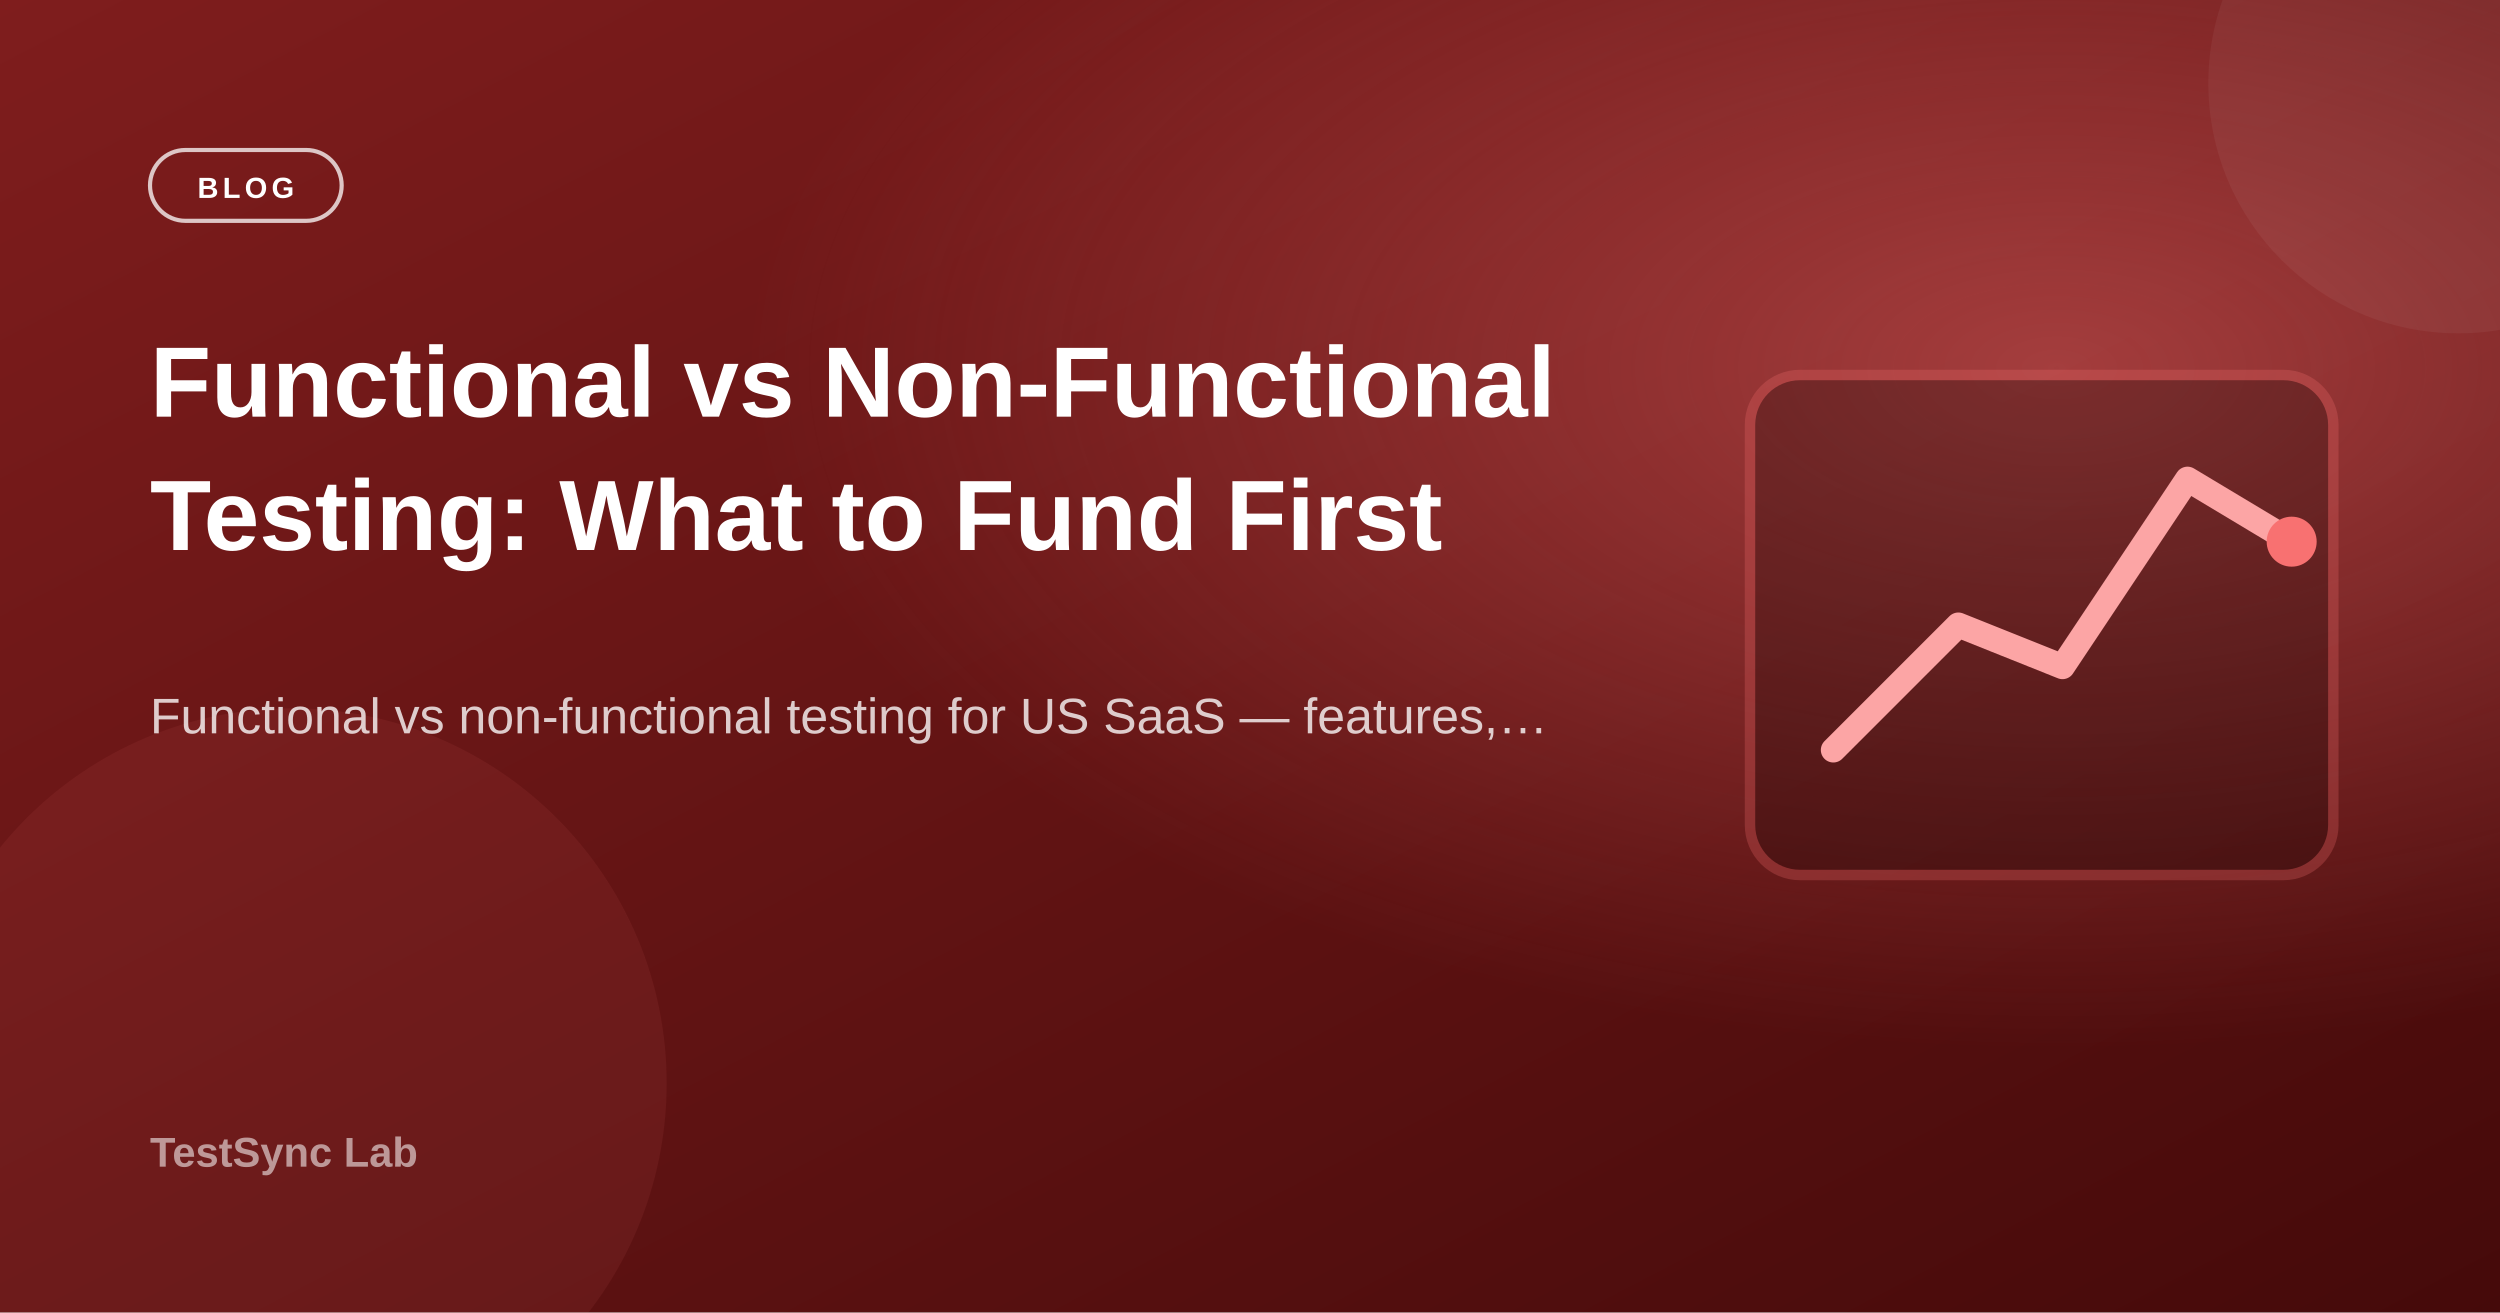
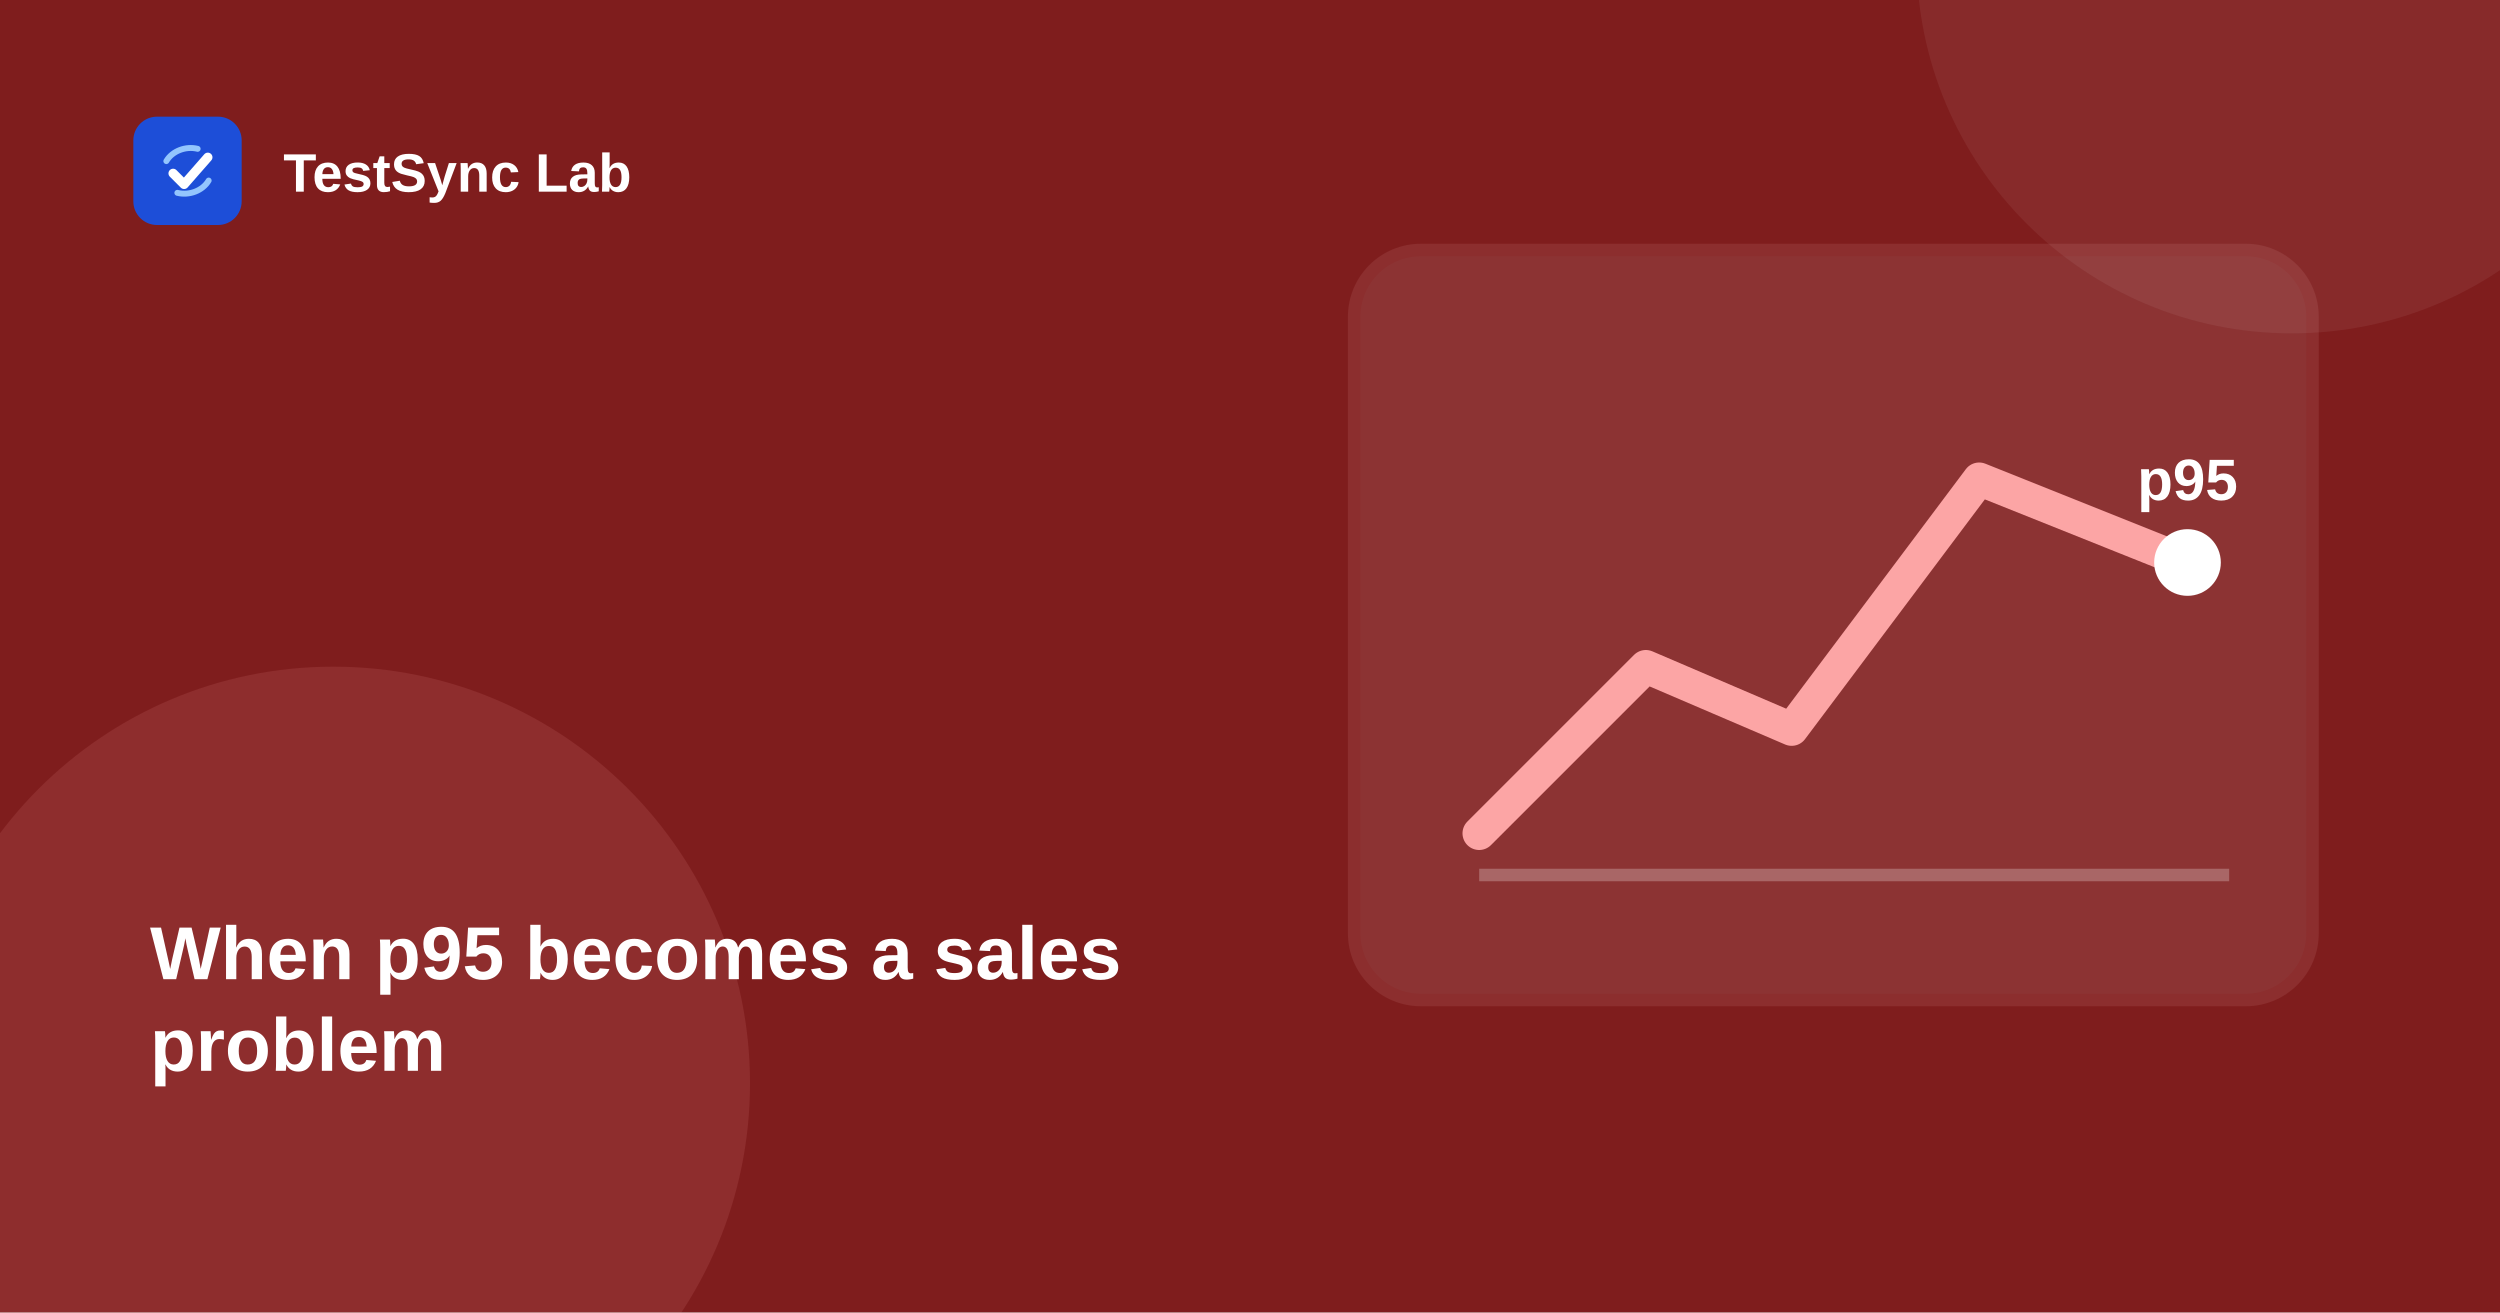
<svg xmlns="http://www.w3.org/2000/svg" width="1200" height="630" viewBox="0 0 1200 630" role="img" aria-label="Functional vs Non-Functional Testing: What to Fund First">
-   <defs>
-     <linearGradient id="g" x1="0" y1="0" x2="1" y2="1">
-       <stop offset="0%" stop-color="#7F1D1D" />
-       <stop offset="100%" stop-color="#450A0A" />
-     </linearGradient>
-     <radialGradient id="glow" cx="82%" cy="28%" r="52%">
-       <stop offset="0%" stop-color="#F87171" stop-opacity="0.45" />
-       <stop offset="100%" stop-color="#F87171" stop-opacity="0" />
-     </radialGradient>
-   </defs>
-   <rect width="1200" height="630" fill="url(#g)" />
-   <rect width="1200" height="630" fill="url(#glow)" />
-   <circle cx="140" cy="520" r="180" fill="#F87171" opacity="0.08" />
-   <circle cx="1180" cy="40" r="120" fill="#fff" opacity="0.05" />
-   <rect x="72" y="72" width="92" height="34" rx="17" fill="none" stroke="#fff" stroke-width="2" opacity="0.75" />
-   <text x="118" y="95" text-anchor="middle" fill="#fff" font-family="Arial, Helvetica, sans-serif" font-size="14" font-weight="700" letter-spacing="2">BLOG</text>
-   <text x="72" y="200" fill="#fff" font-family="Arial, Helvetica, sans-serif" font-size="48" font-weight="800">Functional vs Non-Functional</text>
-   <text x="72" y="264" fill="#fff" font-family="Arial, Helvetica, sans-serif" font-size="48" font-weight="800">Testing: What to Fund First</text>
-   <text x="72" y="352" fill="#fff" font-family="Arial, Helvetica, sans-serif" font-size="24" font-weight="500" opacity="0.78">Functional vs non-functional testing for US SaaS — features,…</text>
-   <text x="72" y="560" fill="#fff" font-family="Arial, Helvetica, sans-serif" font-size="20" font-weight="600" opacity="0.55">TestSync Lab</text>
-   <rect x="840" y="180" width="280" height="240" rx="24" fill="#000" opacity="0.25" stroke="#F87171" stroke-width="5" />
-   <path d="M880 360 L940 300 L990 320 L1050 230 L1100 260" fill="none" stroke="#FCA5A5" stroke-width="12" stroke-linecap="round" stroke-linejoin="round" />
-   <circle cx="1100" cy="260" r="12" fill="#F87171" />
+   <rect width="1200" height="630" fill="#7F1D1D" />
+   <circle cx="160" cy="520" r="200" fill="#FCA5A5" opacity="0.12" />
+   <circle cx="1100" cy="-20" r="180" fill="#FFFFFF" opacity="0.06" />
+   <g transform="translate(64 56) scale(0.1015625)">
+     <rect width="512" height="512" rx="112" fill="#1D4ED8" />
+     <path d="M156 210c28-48 92-72 148-58" fill="none" stroke="#93C5FD" stroke-width="28" stroke-linecap="round" />
+     <path d="M356 302c-28 48-92 72-148 58" fill="none" stroke="#93C5FD" stroke-width="28" stroke-linecap="round" />
+     <path d="M188 268l52 52 112-128" fill="none" stroke="#FFFFFF" stroke-width="44" stroke-linecap="round" stroke-linejoin="round" />
+   </g>
+   <text x="136" y="92" fill="#FFFFFF" font-family="Arial, Helvetica, sans-serif" font-size="26" font-weight="700">TestSync Lab</text>
+   <g transform="translate(650 120)">
+     <rect x="0" y="0" width="460" height="360" rx="32" fill="#FFFFFF" opacity="0.1" stroke="#FECACA" stroke-width="6" />
+     <path d="M60 280 L140 200 L210 230 L300 110 L400 150" fill="none" stroke="#FCA5A5" stroke-width="16" stroke-linecap="round" stroke-linejoin="round" />
+     <circle cx="400" cy="150" r="16" fill="#FFFFFF" />
+     <path d="M60 300 H420" stroke="#FFFFFF" stroke-width="6" opacity="0.25" />
+     <text x="400" y="120" text-anchor="middle" fill="#FFFFFF" font-family="Arial, Helvetica, sans-serif" font-size="28" font-weight="800">p95</text>
+   </g>
+   <text x="72" y="470" fill="#FFFFFF" font-family="Arial, Helvetica, sans-serif" font-size="36" font-weight="800">When p95 becomes a sales</text>
+   <text x="72" y="514" fill="#FFFFFF" font-family="Arial, Helvetica, sans-serif" font-size="36" font-weight="800">problem</text>
</svg>
